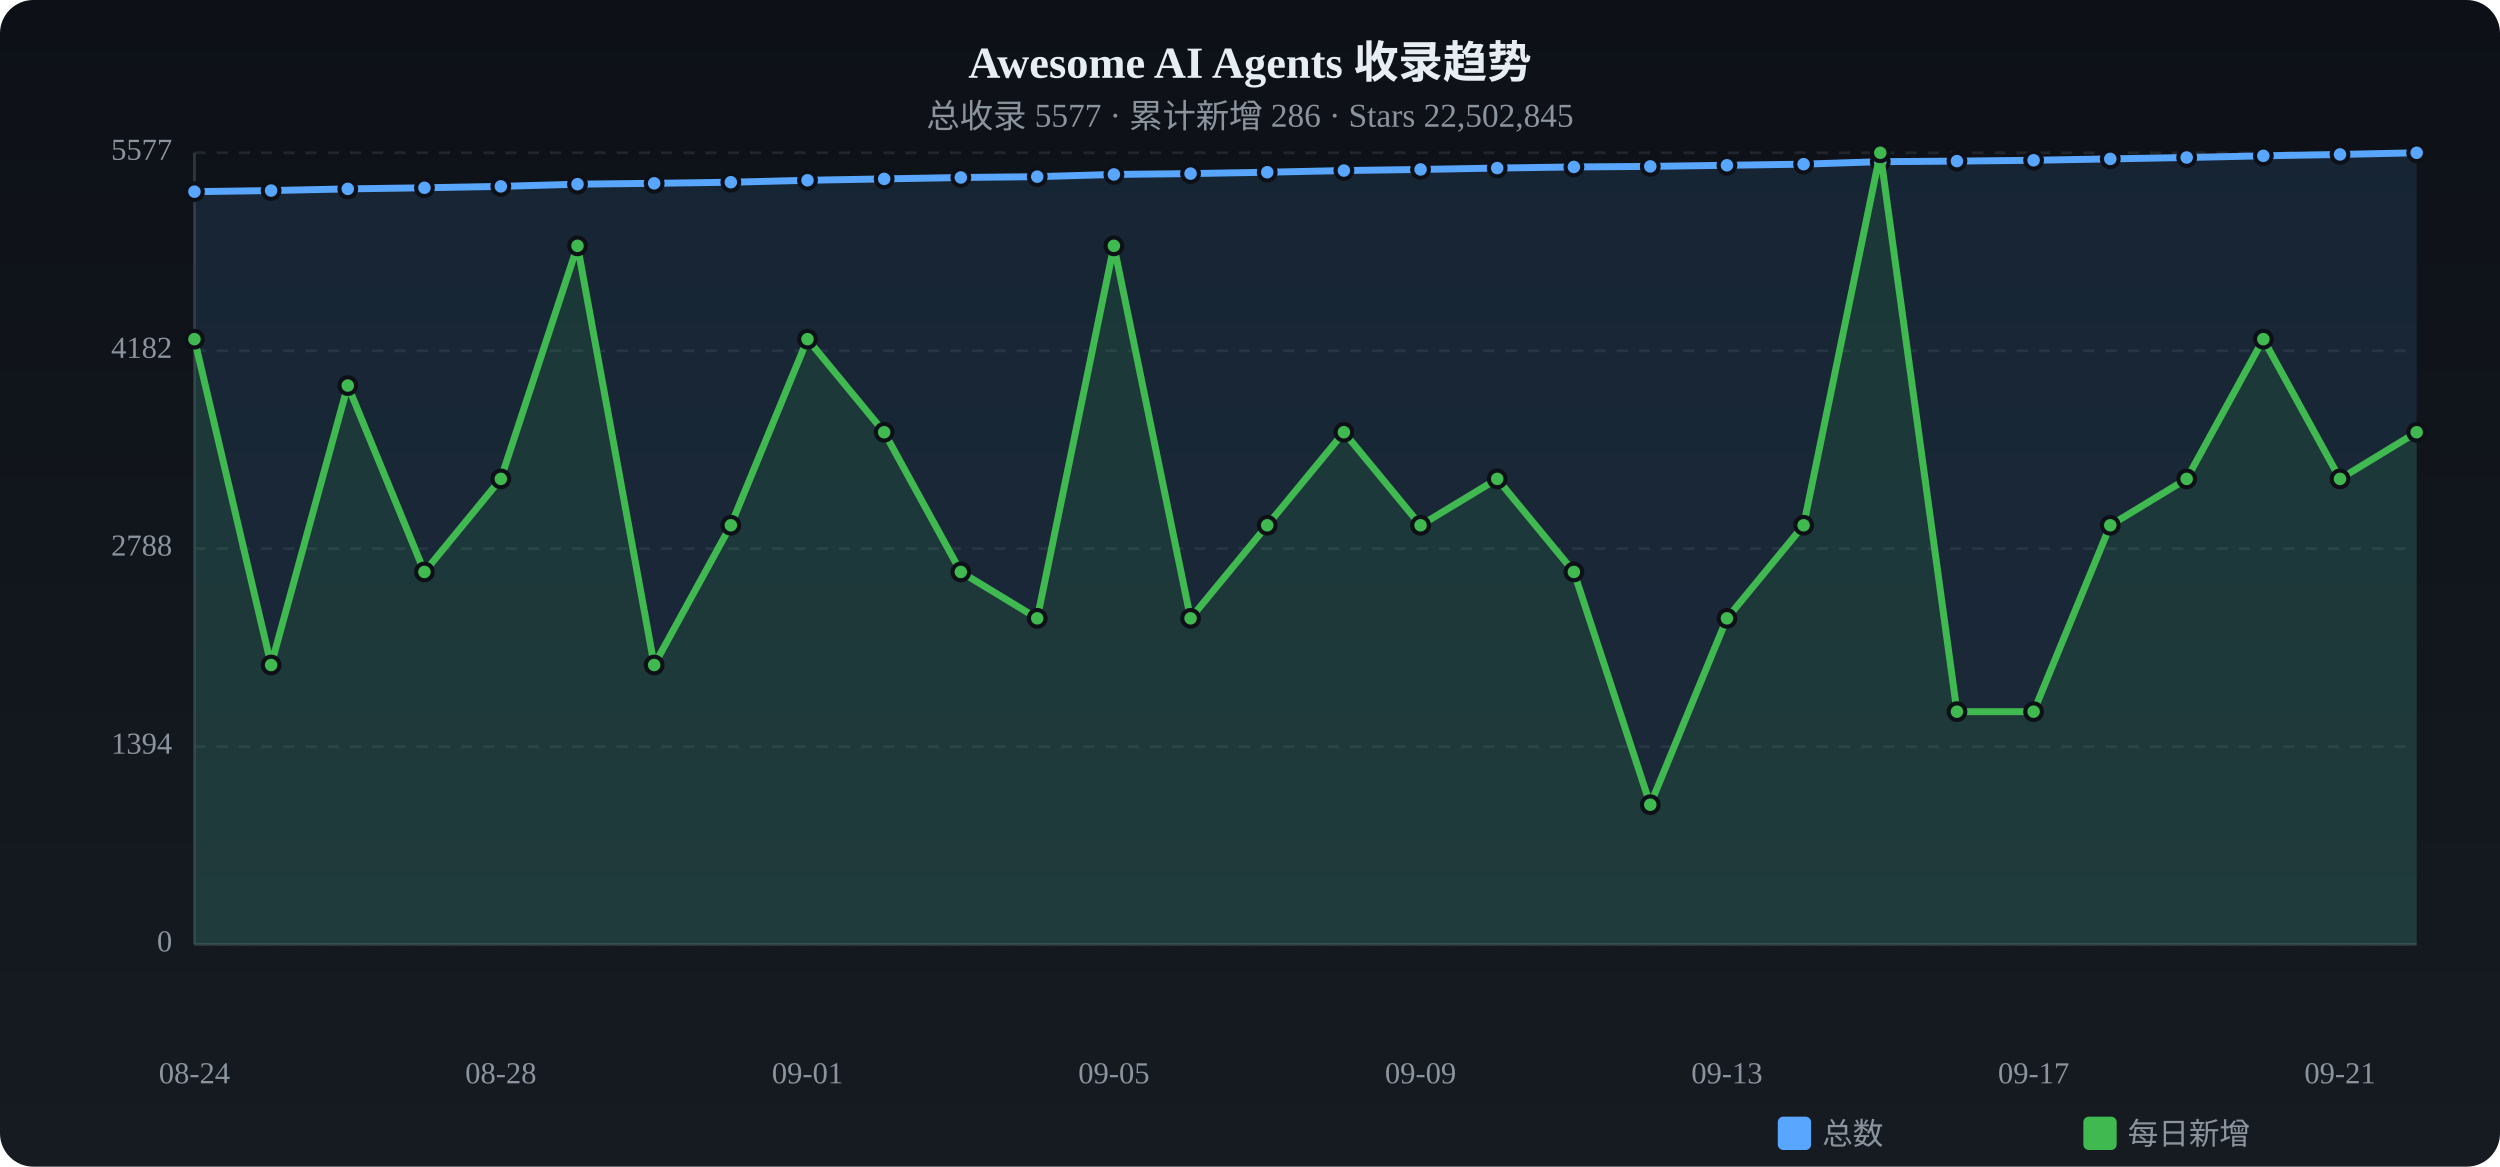
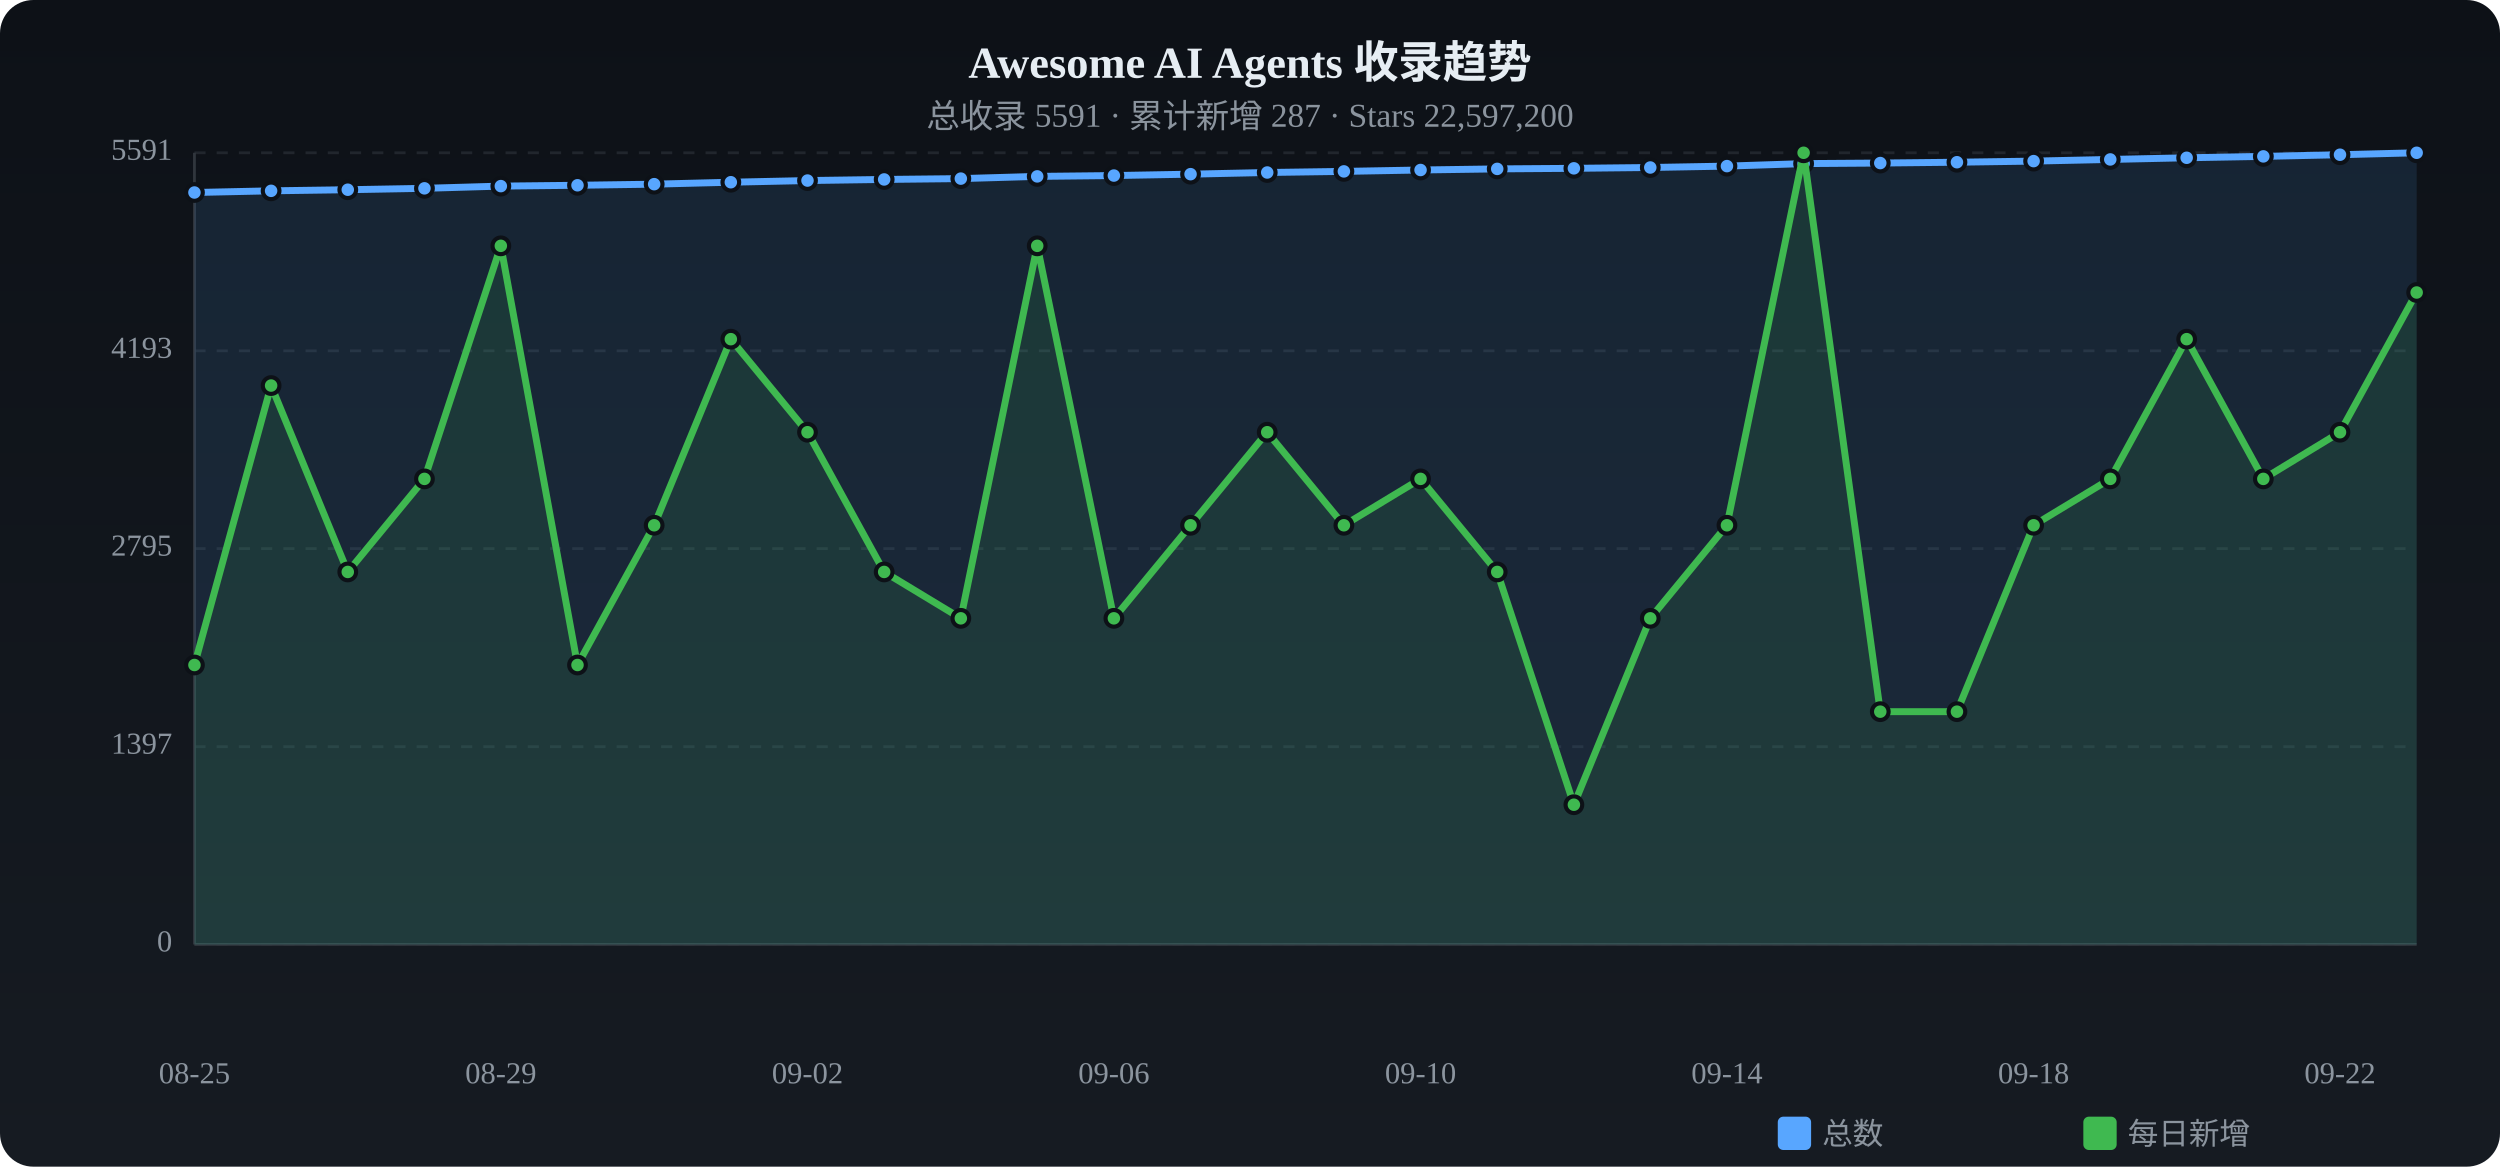
<svg xmlns="http://www.w3.org/2000/svg" viewBox="0 0 900 420" width="900" height="420">
  <defs>
    <linearGradient id="tbg" x1="0%" y1="0%" x2="0%" y2="100%">
      <stop offset="0%" stop-color="#0d1117" />
      <stop offset="100%" stop-color="#161b22" />
    </linearGradient>
  </defs>
  <rect width="900" height="420" rx="12" fill="url(#tbg)" />
  <text x="450.0" y="28" text-anchor="middle" fill="#e6edf3" font-size="16" font-weight="bold">Awesome AI Agents 收录趋势</text>
-   <text x="450.0" y="46" text-anchor="middle" fill="#8b949e" font-size="12">总收录 5577 · 累计新增 286 · Stars 22,502,845</text>
+   <text x="450.0" y="46" text-anchor="middle" fill="#8b949e" font-size="12">总收录 5591 · 累计新增 287 · Stars 22,597,200</text>
  <text x="62" y="340.0" text-anchor="end" fill="#8b949e" font-size="11" dominant-baseline="middle">0</text>
  <line x1="70" y1="340.0" x2="870" y2="340.0" stroke="#21262d" stroke-dasharray="4 4" />
-   <text x="62" y="268.8" text-anchor="end" fill="#8b949e" font-size="11" dominant-baseline="middle">1394</text>
+   <text x="62" y="268.8" text-anchor="end" fill="#8b949e" font-size="11" dominant-baseline="middle">1397</text>
  <line x1="70" y1="268.8" x2="870" y2="268.8" stroke="#21262d" stroke-dasharray="4 4" />
-   <text x="62" y="197.5" text-anchor="end" fill="#8b949e" font-size="11" dominant-baseline="middle">2788</text>
+   <text x="62" y="197.5" text-anchor="end" fill="#8b949e" font-size="11" dominant-baseline="middle">2795</text>
  <line x1="70" y1="197.5" x2="870" y2="197.5" stroke="#21262d" stroke-dasharray="4 4" />
-   <text x="62" y="126.3" text-anchor="end" fill="#8b949e" font-size="11" dominant-baseline="middle">4182</text>
+   <text x="62" y="126.3" text-anchor="end" fill="#8b949e" font-size="11" dominant-baseline="middle">4193</text>
  <line x1="70" y1="126.3" x2="870" y2="126.3" stroke="#21262d" stroke-dasharray="4 4" />
-   <text x="62" y="55.0" text-anchor="end" fill="#8b949e" font-size="11" dominant-baseline="middle">5577</text>
+   <text x="62" y="55.0" text-anchor="end" fill="#8b949e" font-size="11" dominant-baseline="middle">5591</text>
  <line x1="70" y1="55.0" x2="870" y2="55.0" stroke="#21262d" stroke-dasharray="4 4" />
  <line x1="70" y1="55" x2="70" y2="340" stroke="#30363d" />
  <line x1="70" y1="340" x2="870" y2="340" stroke="#30363d" />
-   <path d="M70.0,69.0 L97.6,68.6 L125.2,68.0 L152.8,67.6 L180.3,67.1 L207.9,66.3 L235.5,66.0 L263.1,65.6 L290.7,64.9 L318.3,64.4 L345.9,63.9 L373.4,63.6 L401.0,62.8 L428.6,62.5 L456.2,62.0 L483.8,61.4 L511.4,61.0 L539.0,60.5 L566.6,60.1 L594.1,59.9 L621.7,59.5 L649.3,59.1 L676.9,58.2 L704.5,58.0 L732.1,57.7 L759.7,57.2 L787.2,56.7 L814.8,56.1 L842.4,55.6 L870.0,55.0 L870.0,340 L70.0,340 Z" fill="#58a6ff" opacity="0.12" />
-   <polyline points="70.0,69.0 97.6,68.6 125.2,68.0 152.8,67.6 180.3,67.1 207.9,66.3 235.5,66.0 263.1,65.6 290.7,64.9 318.3,64.4 345.9,63.9 373.4,63.6 401.0,62.8 428.6,62.5 456.2,62.0 483.8,61.4 511.4,61.0 539.0,60.5 566.6,60.1 594.1,59.9 621.7,59.5 649.3,59.1 676.9,58.2 704.5,58.0 732.1,57.7 759.7,57.2 787.2,56.7 814.8,56.1 842.4,55.6 870.0,55.0" fill="none" stroke="#58a6ff" stroke-width="2.5" stroke-linecap="round" stroke-linejoin="round" />
-   <circle cx="70.0" cy="69.0" r="3" fill="#58a6ff" stroke="#0d1117" stroke-width="1.5" />
-   <circle cx="97.6" cy="68.6" r="3" fill="#58a6ff" stroke="#0d1117" stroke-width="1.5" />
-   <circle cx="125.2" cy="68.0" r="3" fill="#58a6ff" stroke="#0d1117" stroke-width="1.5" />
-   <circle cx="152.8" cy="67.6" r="3" fill="#58a6ff" stroke="#0d1117" stroke-width="1.5" />
-   <circle cx="180.3" cy="67.1" r="3" fill="#58a6ff" stroke="#0d1117" stroke-width="1.5" />
-   <circle cx="207.9" cy="66.3" r="3" fill="#58a6ff" stroke="#0d1117" stroke-width="1.5" />
-   <circle cx="235.5" cy="66.0" r="3" fill="#58a6ff" stroke="#0d1117" stroke-width="1.5" />
+   <path d="M70.0,69.3 L97.6,68.7 L125.2,68.3 L152.8,67.8 L180.3,67.0 L207.9,66.7 L235.5,66.3 L263.1,65.6 L290.7,65.0 L318.3,64.6 L345.9,64.3 L373.4,63.5 L401.0,63.2 L428.6,62.7 L456.2,62.1 L483.8,61.7 L511.4,61.2 L539.0,60.8 L566.6,60.6 L594.1,60.3 L621.7,59.8 L649.3,58.9 L676.9,58.7 L704.5,58.4 L732.1,58.0 L759.7,57.4 L787.2,56.8 L814.8,56.3 L842.4,55.7 L870.0,55.0 L870.0,340 L70.0,340 Z" fill="#58a6ff" opacity="0.12" />
+   <polyline points="70.0,69.3 97.6,68.7 125.2,68.3 152.8,67.8 180.3,67.0 207.9,66.7 235.5,66.3 263.1,65.6 290.7,65.0 318.3,64.6 345.9,64.3 373.4,63.5 401.0,63.2 428.6,62.7 456.2,62.1 483.8,61.7 511.4,61.2 539.0,60.8 566.6,60.6 594.1,60.3 621.7,59.8 649.3,58.9 676.9,58.7 704.5,58.4 732.1,58.0 759.7,57.4 787.2,56.8 814.8,56.3 842.4,55.7 870.0,55.0" fill="none" stroke="#58a6ff" stroke-width="2.5" stroke-linecap="round" stroke-linejoin="round" />
+   <circle cx="70.0" cy="69.3" r="3" fill="#58a6ff" stroke="#0d1117" stroke-width="1.5" />
+   <circle cx="97.6" cy="68.7" r="3" fill="#58a6ff" stroke="#0d1117" stroke-width="1.5" />
+   <circle cx="125.2" cy="68.3" r="3" fill="#58a6ff" stroke="#0d1117" stroke-width="1.5" />
+   <circle cx="152.8" cy="67.8" r="3" fill="#58a6ff" stroke="#0d1117" stroke-width="1.5" />
+   <circle cx="180.3" cy="67.0" r="3" fill="#58a6ff" stroke="#0d1117" stroke-width="1.5" />
+   <circle cx="207.9" cy="66.7" r="3" fill="#58a6ff" stroke="#0d1117" stroke-width="1.5" />
+   <circle cx="235.5" cy="66.3" r="3" fill="#58a6ff" stroke="#0d1117" stroke-width="1.5" />
  <circle cx="263.1" cy="65.6" r="3" fill="#58a6ff" stroke="#0d1117" stroke-width="1.5" />
-   <circle cx="290.7" cy="64.9" r="3" fill="#58a6ff" stroke="#0d1117" stroke-width="1.5" />
-   <circle cx="318.3" cy="64.4" r="3" fill="#58a6ff" stroke="#0d1117" stroke-width="1.5" />
-   <circle cx="345.9" cy="63.9" r="3" fill="#58a6ff" stroke="#0d1117" stroke-width="1.5" />
-   <circle cx="373.4" cy="63.6" r="3" fill="#58a6ff" stroke="#0d1117" stroke-width="1.5" />
-   <circle cx="401.0" cy="62.8" r="3" fill="#58a6ff" stroke="#0d1117" stroke-width="1.5" />
-   <circle cx="428.6" cy="62.5" r="3" fill="#58a6ff" stroke="#0d1117" stroke-width="1.5" />
-   <circle cx="456.2" cy="62.0" r="3" fill="#58a6ff" stroke="#0d1117" stroke-width="1.5" />
-   <circle cx="483.8" cy="61.4" r="3" fill="#58a6ff" stroke="#0d1117" stroke-width="1.5" />
-   <circle cx="511.4" cy="61.0" r="3" fill="#58a6ff" stroke="#0d1117" stroke-width="1.5" />
-   <circle cx="539.0" cy="60.5" r="3" fill="#58a6ff" stroke="#0d1117" stroke-width="1.5" />
-   <circle cx="566.6" cy="60.1" r="3" fill="#58a6ff" stroke="#0d1117" stroke-width="1.5" />
-   <circle cx="594.1" cy="59.9" r="3" fill="#58a6ff" stroke="#0d1117" stroke-width="1.5" />
-   <circle cx="621.7" cy="59.5" r="3" fill="#58a6ff" stroke="#0d1117" stroke-width="1.5" />
-   <circle cx="649.3" cy="59.1" r="3" fill="#58a6ff" stroke="#0d1117" stroke-width="1.5" />
-   <circle cx="676.9" cy="58.2" r="3" fill="#58a6ff" stroke="#0d1117" stroke-width="1.5" />
-   <circle cx="704.5" cy="58.0" r="3" fill="#58a6ff" stroke="#0d1117" stroke-width="1.5" />
-   <circle cx="732.1" cy="57.7" r="3" fill="#58a6ff" stroke="#0d1117" stroke-width="1.5" />
-   <circle cx="759.7" cy="57.2" r="3" fill="#58a6ff" stroke="#0d1117" stroke-width="1.5" />
-   <circle cx="787.2" cy="56.7" r="3" fill="#58a6ff" stroke="#0d1117" stroke-width="1.5" />
-   <circle cx="814.8" cy="56.1" r="3" fill="#58a6ff" stroke="#0d1117" stroke-width="1.5" />
-   <circle cx="842.4" cy="55.6" r="3" fill="#58a6ff" stroke="#0d1117" stroke-width="1.5" />
+   <circle cx="290.7" cy="65.0" r="3" fill="#58a6ff" stroke="#0d1117" stroke-width="1.5" />
+   <circle cx="318.3" cy="64.6" r="3" fill="#58a6ff" stroke="#0d1117" stroke-width="1.5" />
+   <circle cx="345.9" cy="64.3" r="3" fill="#58a6ff" stroke="#0d1117" stroke-width="1.5" />
+   <circle cx="373.4" cy="63.5" r="3" fill="#58a6ff" stroke="#0d1117" stroke-width="1.5" />
+   <circle cx="401.0" cy="63.2" r="3" fill="#58a6ff" stroke="#0d1117" stroke-width="1.5" />
+   <circle cx="428.6" cy="62.7" r="3" fill="#58a6ff" stroke="#0d1117" stroke-width="1.5" />
+   <circle cx="456.2" cy="62.1" r="3" fill="#58a6ff" stroke="#0d1117" stroke-width="1.5" />
+   <circle cx="483.8" cy="61.7" r="3" fill="#58a6ff" stroke="#0d1117" stroke-width="1.5" />
+   <circle cx="511.4" cy="61.2" r="3" fill="#58a6ff" stroke="#0d1117" stroke-width="1.5" />
+   <circle cx="539.0" cy="60.8" r="3" fill="#58a6ff" stroke="#0d1117" stroke-width="1.5" />
+   <circle cx="566.6" cy="60.6" r="3" fill="#58a6ff" stroke="#0d1117" stroke-width="1.5" />
+   <circle cx="594.1" cy="60.3" r="3" fill="#58a6ff" stroke="#0d1117" stroke-width="1.5" />
+   <circle cx="621.7" cy="59.8" r="3" fill="#58a6ff" stroke="#0d1117" stroke-width="1.5" />
+   <circle cx="649.3" cy="58.9" r="3" fill="#58a6ff" stroke="#0d1117" stroke-width="1.5" />
+   <circle cx="676.9" cy="58.7" r="3" fill="#58a6ff" stroke="#0d1117" stroke-width="1.5" />
+   <circle cx="704.5" cy="58.4" r="3" fill="#58a6ff" stroke="#0d1117" stroke-width="1.5" />
+   <circle cx="732.1" cy="58.0" r="3" fill="#58a6ff" stroke="#0d1117" stroke-width="1.5" />
+   <circle cx="759.7" cy="57.4" r="3" fill="#58a6ff" stroke="#0d1117" stroke-width="1.5" />
+   <circle cx="787.2" cy="56.8" r="3" fill="#58a6ff" stroke="#0d1117" stroke-width="1.5" />
+   <circle cx="814.8" cy="56.3" r="3" fill="#58a6ff" stroke="#0d1117" stroke-width="1.5" />
+   <circle cx="842.4" cy="55.7" r="3" fill="#58a6ff" stroke="#0d1117" stroke-width="1.5" />
  <circle cx="870.0" cy="55.0" r="3" fill="#58a6ff" stroke="#0d1117" stroke-width="1.5" />
-   <path d="M70.0,122.1 L97.6,239.4 L125.2,138.8 L152.8,205.9 L180.3,172.4 L207.9,88.5 L235.5,239.4 L263.1,189.1 L290.7,122.1 L318.3,155.6 L345.9,205.9 L373.4,222.6 L401.0,88.5 L428.6,222.6 L456.2,189.1 L483.8,155.6 L511.4,189.1 L539.0,172.4 L566.6,205.9 L594.1,289.7 L621.7,222.6 L649.3,189.1 L676.9,55.0 L704.5,256.2 L732.1,256.2 L759.7,189.1 L787.2,172.4 L814.8,122.1 L842.4,172.4 L870.0,155.6 L870.0,340 L70.0,340 Z" fill="#3fb950" opacity="0.12" />
-   <polyline points="70.0,122.1 97.6,239.4 125.2,138.8 152.8,205.9 180.3,172.4 207.9,88.5 235.5,239.4 263.1,189.1 290.7,122.1 318.3,155.6 345.9,205.9 373.4,222.6 401.0,88.5 428.6,222.6 456.2,189.1 483.8,155.6 511.4,189.1 539.0,172.4 566.6,205.9 594.1,289.7 621.7,222.6 649.3,189.1 676.9,55.0 704.5,256.2 732.1,256.2 759.7,189.1 787.2,172.4 814.8,122.1 842.4,172.4 870.0,155.6" fill="none" stroke="#3fb950" stroke-width="2.5" stroke-linecap="round" stroke-linejoin="round" />
-   <circle cx="70.0" cy="122.1" r="3" fill="#3fb950" stroke="#0d1117" stroke-width="1.5" />
-   <circle cx="97.6" cy="239.4" r="3" fill="#3fb950" stroke="#0d1117" stroke-width="1.5" />
-   <circle cx="125.2" cy="138.8" r="3" fill="#3fb950" stroke="#0d1117" stroke-width="1.5" />
-   <circle cx="152.8" cy="205.9" r="3" fill="#3fb950" stroke="#0d1117" stroke-width="1.5" />
-   <circle cx="180.3" cy="172.4" r="3" fill="#3fb950" stroke="#0d1117" stroke-width="1.5" />
-   <circle cx="207.9" cy="88.5" r="3" fill="#3fb950" stroke="#0d1117" stroke-width="1.5" />
-   <circle cx="235.5" cy="239.4" r="3" fill="#3fb950" stroke="#0d1117" stroke-width="1.5" />
-   <circle cx="263.1" cy="189.1" r="3" fill="#3fb950" stroke="#0d1117" stroke-width="1.5" />
-   <circle cx="290.7" cy="122.1" r="3" fill="#3fb950" stroke="#0d1117" stroke-width="1.5" />
-   <circle cx="318.3" cy="155.6" r="3" fill="#3fb950" stroke="#0d1117" stroke-width="1.5" />
-   <circle cx="345.9" cy="205.9" r="3" fill="#3fb950" stroke="#0d1117" stroke-width="1.5" />
-   <circle cx="373.4" cy="222.6" r="3" fill="#3fb950" stroke="#0d1117" stroke-width="1.5" />
-   <circle cx="401.0" cy="88.5" r="3" fill="#3fb950" stroke="#0d1117" stroke-width="1.5" />
-   <circle cx="428.6" cy="222.6" r="3" fill="#3fb950" stroke="#0d1117" stroke-width="1.5" />
-   <circle cx="456.2" cy="189.1" r="3" fill="#3fb950" stroke="#0d1117" stroke-width="1.5" />
-   <circle cx="483.8" cy="155.6" r="3" fill="#3fb950" stroke="#0d1117" stroke-width="1.5" />
-   <circle cx="511.4" cy="189.1" r="3" fill="#3fb950" stroke="#0d1117" stroke-width="1.5" />
-   <circle cx="539.0" cy="172.4" r="3" fill="#3fb950" stroke="#0d1117" stroke-width="1.5" />
-   <circle cx="566.6" cy="205.9" r="3" fill="#3fb950" stroke="#0d1117" stroke-width="1.5" />
-   <circle cx="594.1" cy="289.7" r="3" fill="#3fb950" stroke="#0d1117" stroke-width="1.5" />
-   <circle cx="621.7" cy="222.6" r="3" fill="#3fb950" stroke="#0d1117" stroke-width="1.5" />
-   <circle cx="649.3" cy="189.1" r="3" fill="#3fb950" stroke="#0d1117" stroke-width="1.5" />
-   <circle cx="676.9" cy="55.0" r="3" fill="#3fb950" stroke="#0d1117" stroke-width="1.5" />
+   <path d="M70.0,239.4 L97.6,138.8 L125.2,205.9 L152.8,172.4 L180.3,88.5 L207.9,239.4 L235.5,189.1 L263.1,122.1 L290.7,155.6 L318.3,205.9 L345.9,222.6 L373.4,88.5 L401.0,222.6 L428.6,189.1 L456.2,155.6 L483.8,189.1 L511.4,172.4 L539.0,205.9 L566.6,289.7 L594.1,222.6 L621.7,189.1 L649.3,55.0 L676.9,256.2 L704.5,256.2 L732.1,189.1 L759.7,172.4 L787.2,122.1 L814.8,172.4 L842.4,155.6 L870.0,105.3 L870.0,340 L70.0,340 Z" fill="#3fb950" opacity="0.12" />
+   <polyline points="70.0,239.4 97.6,138.8 125.2,205.9 152.8,172.4 180.3,88.5 207.9,239.4 235.5,189.1 263.1,122.1 290.7,155.6 318.3,205.9 345.9,222.6 373.4,88.5 401.0,222.6 428.6,189.1 456.2,155.6 483.8,189.1 511.4,172.4 539.0,205.9 566.6,289.7 594.1,222.6 621.7,189.1 649.3,55.0 676.9,256.2 704.5,256.2 732.1,189.1 759.7,172.4 787.2,122.1 814.8,172.4 842.4,155.6 870.0,105.3" fill="none" stroke="#3fb950" stroke-width="2.5" stroke-linecap="round" stroke-linejoin="round" />
+   <circle cx="70.0" cy="239.4" r="3" fill="#3fb950" stroke="#0d1117" stroke-width="1.5" />
+   <circle cx="97.6" cy="138.8" r="3" fill="#3fb950" stroke="#0d1117" stroke-width="1.5" />
+   <circle cx="125.2" cy="205.9" r="3" fill="#3fb950" stroke="#0d1117" stroke-width="1.5" />
+   <circle cx="152.8" cy="172.4" r="3" fill="#3fb950" stroke="#0d1117" stroke-width="1.5" />
+   <circle cx="180.3" cy="88.5" r="3" fill="#3fb950" stroke="#0d1117" stroke-width="1.5" />
+   <circle cx="207.9" cy="239.4" r="3" fill="#3fb950" stroke="#0d1117" stroke-width="1.5" />
+   <circle cx="235.5" cy="189.1" r="3" fill="#3fb950" stroke="#0d1117" stroke-width="1.5" />
+   <circle cx="263.1" cy="122.1" r="3" fill="#3fb950" stroke="#0d1117" stroke-width="1.5" />
+   <circle cx="290.7" cy="155.6" r="3" fill="#3fb950" stroke="#0d1117" stroke-width="1.5" />
+   <circle cx="318.3" cy="205.9" r="3" fill="#3fb950" stroke="#0d1117" stroke-width="1.5" />
+   <circle cx="345.9" cy="222.6" r="3" fill="#3fb950" stroke="#0d1117" stroke-width="1.5" />
+   <circle cx="373.4" cy="88.5" r="3" fill="#3fb950" stroke="#0d1117" stroke-width="1.5" />
+   <circle cx="401.0" cy="222.6" r="3" fill="#3fb950" stroke="#0d1117" stroke-width="1.5" />
+   <circle cx="428.6" cy="189.1" r="3" fill="#3fb950" stroke="#0d1117" stroke-width="1.5" />
+   <circle cx="456.2" cy="155.6" r="3" fill="#3fb950" stroke="#0d1117" stroke-width="1.5" />
+   <circle cx="483.8" cy="189.1" r="3" fill="#3fb950" stroke="#0d1117" stroke-width="1.5" />
+   <circle cx="511.4" cy="172.4" r="3" fill="#3fb950" stroke="#0d1117" stroke-width="1.5" />
+   <circle cx="539.0" cy="205.9" r="3" fill="#3fb950" stroke="#0d1117" stroke-width="1.5" />
+   <circle cx="566.6" cy="289.7" r="3" fill="#3fb950" stroke="#0d1117" stroke-width="1.5" />
+   <circle cx="594.1" cy="222.6" r="3" fill="#3fb950" stroke="#0d1117" stroke-width="1.5" />
+   <circle cx="621.7" cy="189.1" r="3" fill="#3fb950" stroke="#0d1117" stroke-width="1.5" />
+   <circle cx="649.3" cy="55.0" r="3" fill="#3fb950" stroke="#0d1117" stroke-width="1.5" />
+   <circle cx="676.9" cy="256.2" r="3" fill="#3fb950" stroke="#0d1117" stroke-width="1.5" />
  <circle cx="704.5" cy="256.2" r="3" fill="#3fb950" stroke="#0d1117" stroke-width="1.5" />
-   <circle cx="732.1" cy="256.2" r="3" fill="#3fb950" stroke="#0d1117" stroke-width="1.5" />
-   <circle cx="759.7" cy="189.1" r="3" fill="#3fb950" stroke="#0d1117" stroke-width="1.5" />
-   <circle cx="787.2" cy="172.4" r="3" fill="#3fb950" stroke="#0d1117" stroke-width="1.5" />
-   <circle cx="814.8" cy="122.1" r="3" fill="#3fb950" stroke="#0d1117" stroke-width="1.5" />
-   <circle cx="842.4" cy="172.4" r="3" fill="#3fb950" stroke="#0d1117" stroke-width="1.5" />
-   <circle cx="870.0" cy="155.6" r="3" fill="#3fb950" stroke="#0d1117" stroke-width="1.5" />
-   <text x="70.0" y="390" text-anchor="middle" fill="#8b949e" font-size="11">08-24</text>
-   <text x="180.3" y="390" text-anchor="middle" fill="#8b949e" font-size="11">08-28</text>
-   <text x="290.7" y="390" text-anchor="middle" fill="#8b949e" font-size="11">09-01</text>
-   <text x="401.0" y="390" text-anchor="middle" fill="#8b949e" font-size="11">09-05</text>
-   <text x="511.4" y="390" text-anchor="middle" fill="#8b949e" font-size="11">09-09</text>
-   <text x="621.7" y="390" text-anchor="middle" fill="#8b949e" font-size="11">09-13</text>
-   <text x="732.1" y="390" text-anchor="middle" fill="#8b949e" font-size="11">09-17</text>
-   <text x="842.4" y="390" text-anchor="middle" fill="#8b949e" font-size="11">09-21</text>
+   <circle cx="732.1" cy="189.1" r="3" fill="#3fb950" stroke="#0d1117" stroke-width="1.5" />
+   <circle cx="759.7" cy="172.4" r="3" fill="#3fb950" stroke="#0d1117" stroke-width="1.5" />
+   <circle cx="787.2" cy="122.1" r="3" fill="#3fb950" stroke="#0d1117" stroke-width="1.5" />
+   <circle cx="814.8" cy="172.4" r="3" fill="#3fb950" stroke="#0d1117" stroke-width="1.5" />
+   <circle cx="842.4" cy="155.6" r="3" fill="#3fb950" stroke="#0d1117" stroke-width="1.5" />
+   <circle cx="870.0" cy="105.3" r="3" fill="#3fb950" stroke="#0d1117" stroke-width="1.5" />
+   <text x="70.0" y="390" text-anchor="middle" fill="#8b949e" font-size="11">08-25</text>
+   <text x="180.3" y="390" text-anchor="middle" fill="#8b949e" font-size="11">08-29</text>
+   <text x="290.7" y="390" text-anchor="middle" fill="#8b949e" font-size="11">09-02</text>
+   <text x="401.0" y="390" text-anchor="middle" fill="#8b949e" font-size="11">09-06</text>
+   <text x="511.4" y="390" text-anchor="middle" fill="#8b949e" font-size="11">09-10</text>
+   <text x="621.7" y="390" text-anchor="middle" fill="#8b949e" font-size="11">09-14</text>
+   <text x="732.1" y="390" text-anchor="middle" fill="#8b949e" font-size="11">09-18</text>
+   <text x="842.4" y="390" text-anchor="middle" fill="#8b949e" font-size="11">09-22</text>
  <rect x="640" y="402" width="12" height="12" rx="2" fill="#58a6ff" />
  <text x="656" y="412" fill="#8b949e" font-size="11">总数</text>
  <rect x="750" y="402" width="12" height="12" rx="2" fill="#3fb950" />
  <text x="766" y="412" fill="#8b949e" font-size="11">每日新增</text>
</svg>
